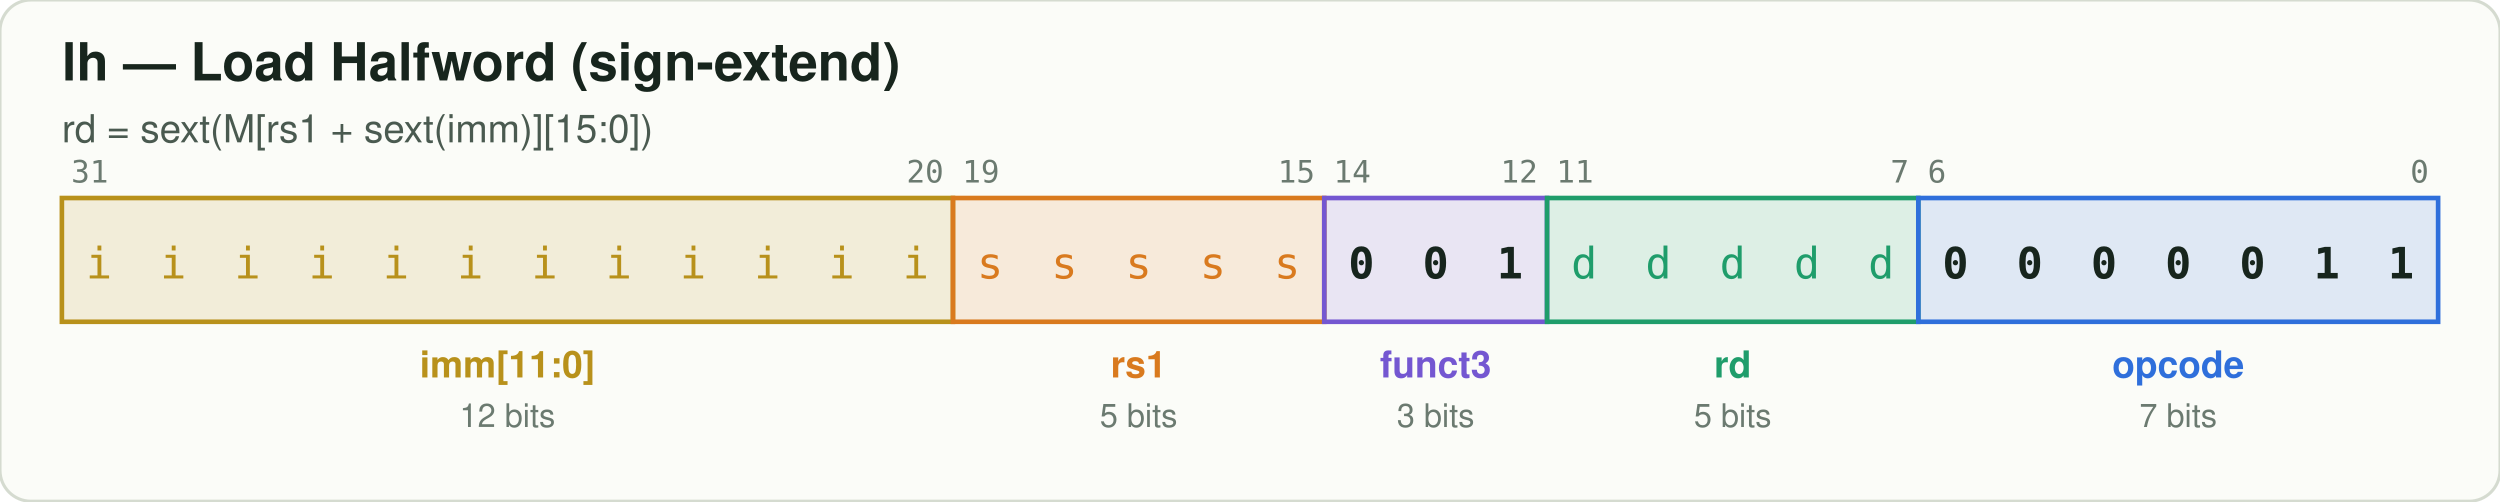
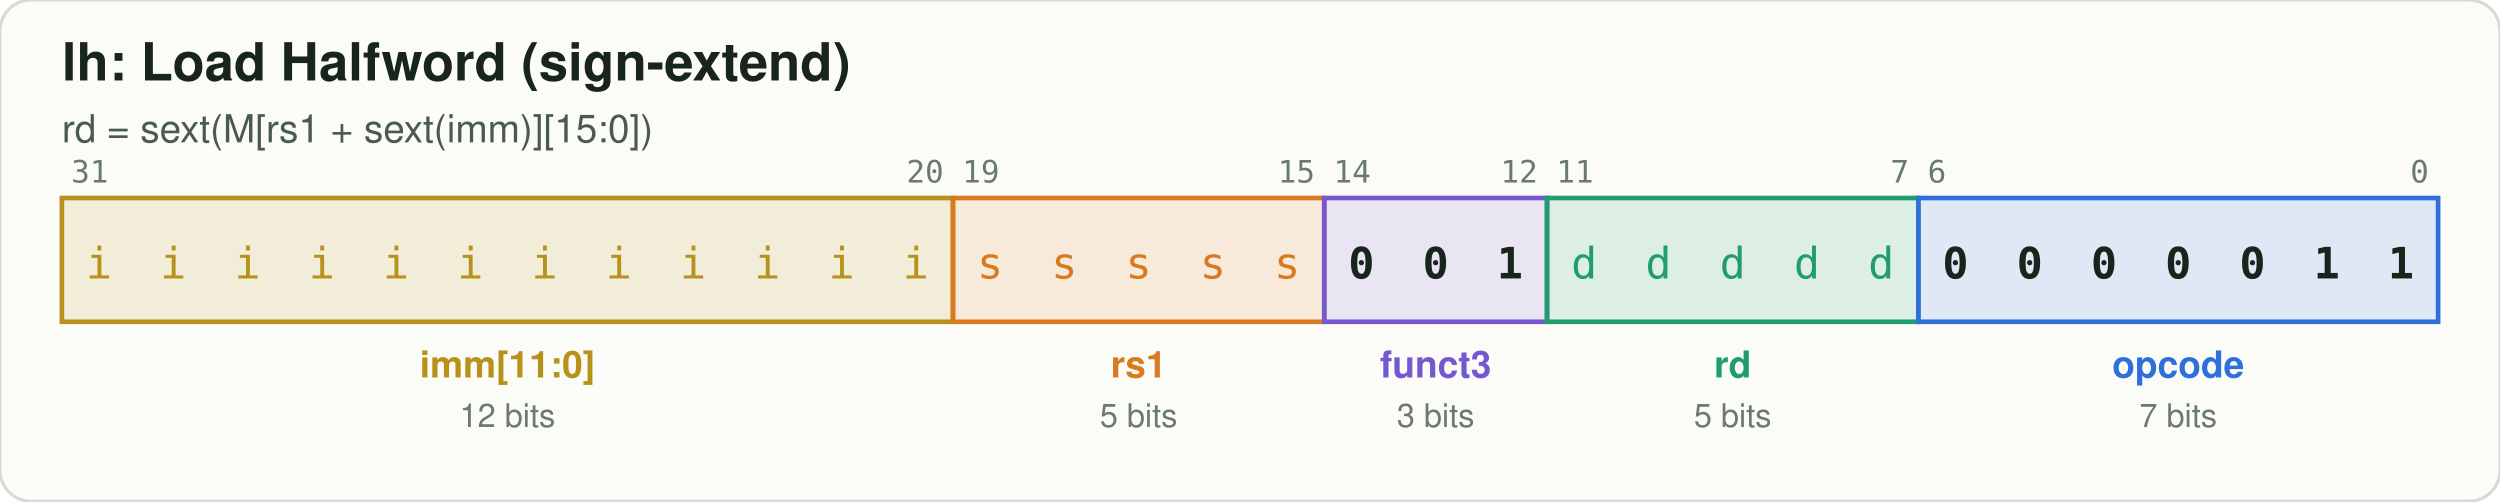
<svg xmlns="http://www.w3.org/2000/svg" viewBox="0 0 808 162" width="808" height="162">
  <rect width="100%" height="100%" rx="10" fill="#FBFCF8" stroke="#D5DBD0" />
-   <text x="20" y="26" font-family="'IBM Plex Sans','Segoe UI',Helvetica,Arial,sans-serif" font-size="17" font-weight="600" fill="#17251D">lh — Load Halfword (sign-extend)</text>
+   <text x="20" y="26" font-family="'IBM Plex Sans','Segoe UI',Helvetica,Arial,sans-serif" font-size="17" font-weight="600" fill="#17251D">lh: Load Halfword (sign-extend)</text>
  <text x="20" y="46" font-family="'IBM Plex Sans','Segoe UI',Helvetica,Arial,sans-serif" font-size="12.5" fill="#4A5A50">rd = sext(M[rs1 + sext(imm)][15:0])</text>
  <rect x="20" y="64" width="288" height="40" fill="#B8911B" fill-opacity="0.14" stroke="#B8911B" stroke-width="1.5" />
  <text x="32" y="90" text-anchor="middle" font-family="'IBM Plex Mono','SFMono-Regular',Consolas,monospace" font-size="14" font-weight="400" fill="#B8911B">i</text>
  <text x="56" y="90" text-anchor="middle" font-family="'IBM Plex Mono','SFMono-Regular',Consolas,monospace" font-size="14" font-weight="400" fill="#B8911B">i</text>
  <text x="80" y="90" text-anchor="middle" font-family="'IBM Plex Mono','SFMono-Regular',Consolas,monospace" font-size="14" font-weight="400" fill="#B8911B">i</text>
  <text x="104" y="90" text-anchor="middle" font-family="'IBM Plex Mono','SFMono-Regular',Consolas,monospace" font-size="14" font-weight="400" fill="#B8911B">i</text>
  <text x="128" y="90" text-anchor="middle" font-family="'IBM Plex Mono','SFMono-Regular',Consolas,monospace" font-size="14" font-weight="400" fill="#B8911B">i</text>
  <text x="152" y="90" text-anchor="middle" font-family="'IBM Plex Mono','SFMono-Regular',Consolas,monospace" font-size="14" font-weight="400" fill="#B8911B">i</text>
  <text x="176" y="90" text-anchor="middle" font-family="'IBM Plex Mono','SFMono-Regular',Consolas,monospace" font-size="14" font-weight="400" fill="#B8911B">i</text>
  <text x="200" y="90" text-anchor="middle" font-family="'IBM Plex Mono','SFMono-Regular',Consolas,monospace" font-size="14" font-weight="400" fill="#B8911B">i</text>
  <text x="224" y="90" text-anchor="middle" font-family="'IBM Plex Mono','SFMono-Regular',Consolas,monospace" font-size="14" font-weight="400" fill="#B8911B">i</text>
  <text x="248" y="90" text-anchor="middle" font-family="'IBM Plex Mono','SFMono-Regular',Consolas,monospace" font-size="14" font-weight="400" fill="#B8911B">i</text>
  <text x="272" y="90" text-anchor="middle" font-family="'IBM Plex Mono','SFMono-Regular',Consolas,monospace" font-size="14" font-weight="400" fill="#B8911B">i</text>
  <text x="296" y="90" text-anchor="middle" font-family="'IBM Plex Mono','SFMono-Regular',Consolas,monospace" font-size="14" font-weight="400" fill="#B8911B">i</text>
  <text x="23" y="59" font-family="'IBM Plex Mono','SFMono-Regular',Consolas,monospace" font-size="10" fill="#6B7A70">31</text>
  <text x="305" y="59" text-anchor="end" font-family="'IBM Plex Mono','SFMono-Regular',Consolas,monospace" font-size="10" fill="#6B7A70">20</text>
  <text x="164" y="122" text-anchor="middle" font-family="'IBM Plex Sans','Segoe UI',Helvetica,Arial,sans-serif" font-size="12" font-weight="600" fill="#B8911B">imm[11:0]</text>
  <text x="164" y="138" text-anchor="middle" font-family="'IBM Plex Sans','Segoe UI',Helvetica,Arial,sans-serif" font-size="10.5" fill="#6B7A70">12 bits</text>
  <rect x="308" y="64" width="120" height="40" fill="#D97A1E" fill-opacity="0.14" stroke="#D97A1E" stroke-width="1.5" />
  <text x="320" y="90" text-anchor="middle" font-family="'IBM Plex Mono','SFMono-Regular',Consolas,monospace" font-size="14" font-weight="400" fill="#D97A1E">s</text>
  <text x="344" y="90" text-anchor="middle" font-family="'IBM Plex Mono','SFMono-Regular',Consolas,monospace" font-size="14" font-weight="400" fill="#D97A1E">s</text>
  <text x="368" y="90" text-anchor="middle" font-family="'IBM Plex Mono','SFMono-Regular',Consolas,monospace" font-size="14" font-weight="400" fill="#D97A1E">s</text>
  <text x="392" y="90" text-anchor="middle" font-family="'IBM Plex Mono','SFMono-Regular',Consolas,monospace" font-size="14" font-weight="400" fill="#D97A1E">s</text>
  <text x="416" y="90" text-anchor="middle" font-family="'IBM Plex Mono','SFMono-Regular',Consolas,monospace" font-size="14" font-weight="400" fill="#D97A1E">s</text>
  <text x="311" y="59" font-family="'IBM Plex Mono','SFMono-Regular',Consolas,monospace" font-size="10" fill="#6B7A70">19</text>
  <text x="425" y="59" text-anchor="end" font-family="'IBM Plex Mono','SFMono-Regular',Consolas,monospace" font-size="10" fill="#6B7A70">15</text>
  <text x="368" y="122" text-anchor="middle" font-family="'IBM Plex Sans','Segoe UI',Helvetica,Arial,sans-serif" font-size="12" font-weight="600" fill="#D97A1E">rs1</text>
  <text x="368" y="138" text-anchor="middle" font-family="'IBM Plex Sans','Segoe UI',Helvetica,Arial,sans-serif" font-size="10.5" fill="#6B7A70">5 bits</text>
  <rect x="428" y="64" width="72" height="40" fill="#7457D1" fill-opacity="0.14" stroke="#7457D1" stroke-width="1.5" />
  <text x="440" y="90" text-anchor="middle" font-family="'IBM Plex Mono','SFMono-Regular',Consolas,monospace" font-size="14" font-weight="700" fill="#17251D">0</text>
  <text x="464" y="90" text-anchor="middle" font-family="'IBM Plex Mono','SFMono-Regular',Consolas,monospace" font-size="14" font-weight="700" fill="#17251D">0</text>
  <text x="488" y="90" text-anchor="middle" font-family="'IBM Plex Mono','SFMono-Regular',Consolas,monospace" font-size="14" font-weight="700" fill="#17251D">1</text>
  <text x="431" y="59" font-family="'IBM Plex Mono','SFMono-Regular',Consolas,monospace" font-size="10" fill="#6B7A70">14</text>
  <text x="497" y="59" text-anchor="end" font-family="'IBM Plex Mono','SFMono-Regular',Consolas,monospace" font-size="10" fill="#6B7A70">12</text>
  <text x="464" y="122" text-anchor="middle" font-family="'IBM Plex Sans','Segoe UI',Helvetica,Arial,sans-serif" font-size="12" font-weight="600" fill="#7457D1">funct3</text>
  <text x="464" y="138" text-anchor="middle" font-family="'IBM Plex Sans','Segoe UI',Helvetica,Arial,sans-serif" font-size="10.5" fill="#6B7A70">3 bits</text>
  <rect x="500" y="64" width="120" height="40" fill="#1F9D6B" fill-opacity="0.14" stroke="#1F9D6B" stroke-width="1.5" />
  <text x="512" y="90" text-anchor="middle" font-family="'IBM Plex Mono','SFMono-Regular',Consolas,monospace" font-size="14" font-weight="400" fill="#1F9D6B">d</text>
  <text x="536" y="90" text-anchor="middle" font-family="'IBM Plex Mono','SFMono-Regular',Consolas,monospace" font-size="14" font-weight="400" fill="#1F9D6B">d</text>
  <text x="560" y="90" text-anchor="middle" font-family="'IBM Plex Mono','SFMono-Regular',Consolas,monospace" font-size="14" font-weight="400" fill="#1F9D6B">d</text>
  <text x="584" y="90" text-anchor="middle" font-family="'IBM Plex Mono','SFMono-Regular',Consolas,monospace" font-size="14" font-weight="400" fill="#1F9D6B">d</text>
  <text x="608" y="90" text-anchor="middle" font-family="'IBM Plex Mono','SFMono-Regular',Consolas,monospace" font-size="14" font-weight="400" fill="#1F9D6B">d</text>
  <text x="503" y="59" font-family="'IBM Plex Mono','SFMono-Regular',Consolas,monospace" font-size="10" fill="#6B7A70">11</text>
  <text x="617" y="59" text-anchor="end" font-family="'IBM Plex Mono','SFMono-Regular',Consolas,monospace" font-size="10" fill="#6B7A70">7</text>
  <text x="560" y="122" text-anchor="middle" font-family="'IBM Plex Sans','Segoe UI',Helvetica,Arial,sans-serif" font-size="12" font-weight="600" fill="#1F9D6B">rd</text>
  <text x="560" y="138" text-anchor="middle" font-family="'IBM Plex Sans','Segoe UI',Helvetica,Arial,sans-serif" font-size="10.5" fill="#6B7A70">5 bits</text>
  <rect x="620" y="64" width="168" height="40" fill="#2F6FDB" fill-opacity="0.14" stroke="#2F6FDB" stroke-width="1.5" />
  <text x="632" y="90" text-anchor="middle" font-family="'IBM Plex Mono','SFMono-Regular',Consolas,monospace" font-size="14" font-weight="700" fill="#17251D">0</text>
  <text x="656" y="90" text-anchor="middle" font-family="'IBM Plex Mono','SFMono-Regular',Consolas,monospace" font-size="14" font-weight="700" fill="#17251D">0</text>
  <text x="680" y="90" text-anchor="middle" font-family="'IBM Plex Mono','SFMono-Regular',Consolas,monospace" font-size="14" font-weight="700" fill="#17251D">0</text>
  <text x="704" y="90" text-anchor="middle" font-family="'IBM Plex Mono','SFMono-Regular',Consolas,monospace" font-size="14" font-weight="700" fill="#17251D">0</text>
  <text x="728" y="90" text-anchor="middle" font-family="'IBM Plex Mono','SFMono-Regular',Consolas,monospace" font-size="14" font-weight="700" fill="#17251D">0</text>
  <text x="752" y="90" text-anchor="middle" font-family="'IBM Plex Mono','SFMono-Regular',Consolas,monospace" font-size="14" font-weight="700" fill="#17251D">1</text>
  <text x="776" y="90" text-anchor="middle" font-family="'IBM Plex Mono','SFMono-Regular',Consolas,monospace" font-size="14" font-weight="700" fill="#17251D">1</text>
  <text x="623" y="59" font-family="'IBM Plex Mono','SFMono-Regular',Consolas,monospace" font-size="10" fill="#6B7A70">6</text>
  <text x="785" y="59" text-anchor="end" font-family="'IBM Plex Mono','SFMono-Regular',Consolas,monospace" font-size="10" fill="#6B7A70">0</text>
  <text x="704" y="122" text-anchor="middle" font-family="'IBM Plex Sans','Segoe UI',Helvetica,Arial,sans-serif" font-size="12" font-weight="600" fill="#2F6FDB">opcode</text>
  <text x="704" y="138" text-anchor="middle" font-family="'IBM Plex Sans','Segoe UI',Helvetica,Arial,sans-serif" font-size="10.5" fill="#6B7A70">7 bits</text>
</svg>
